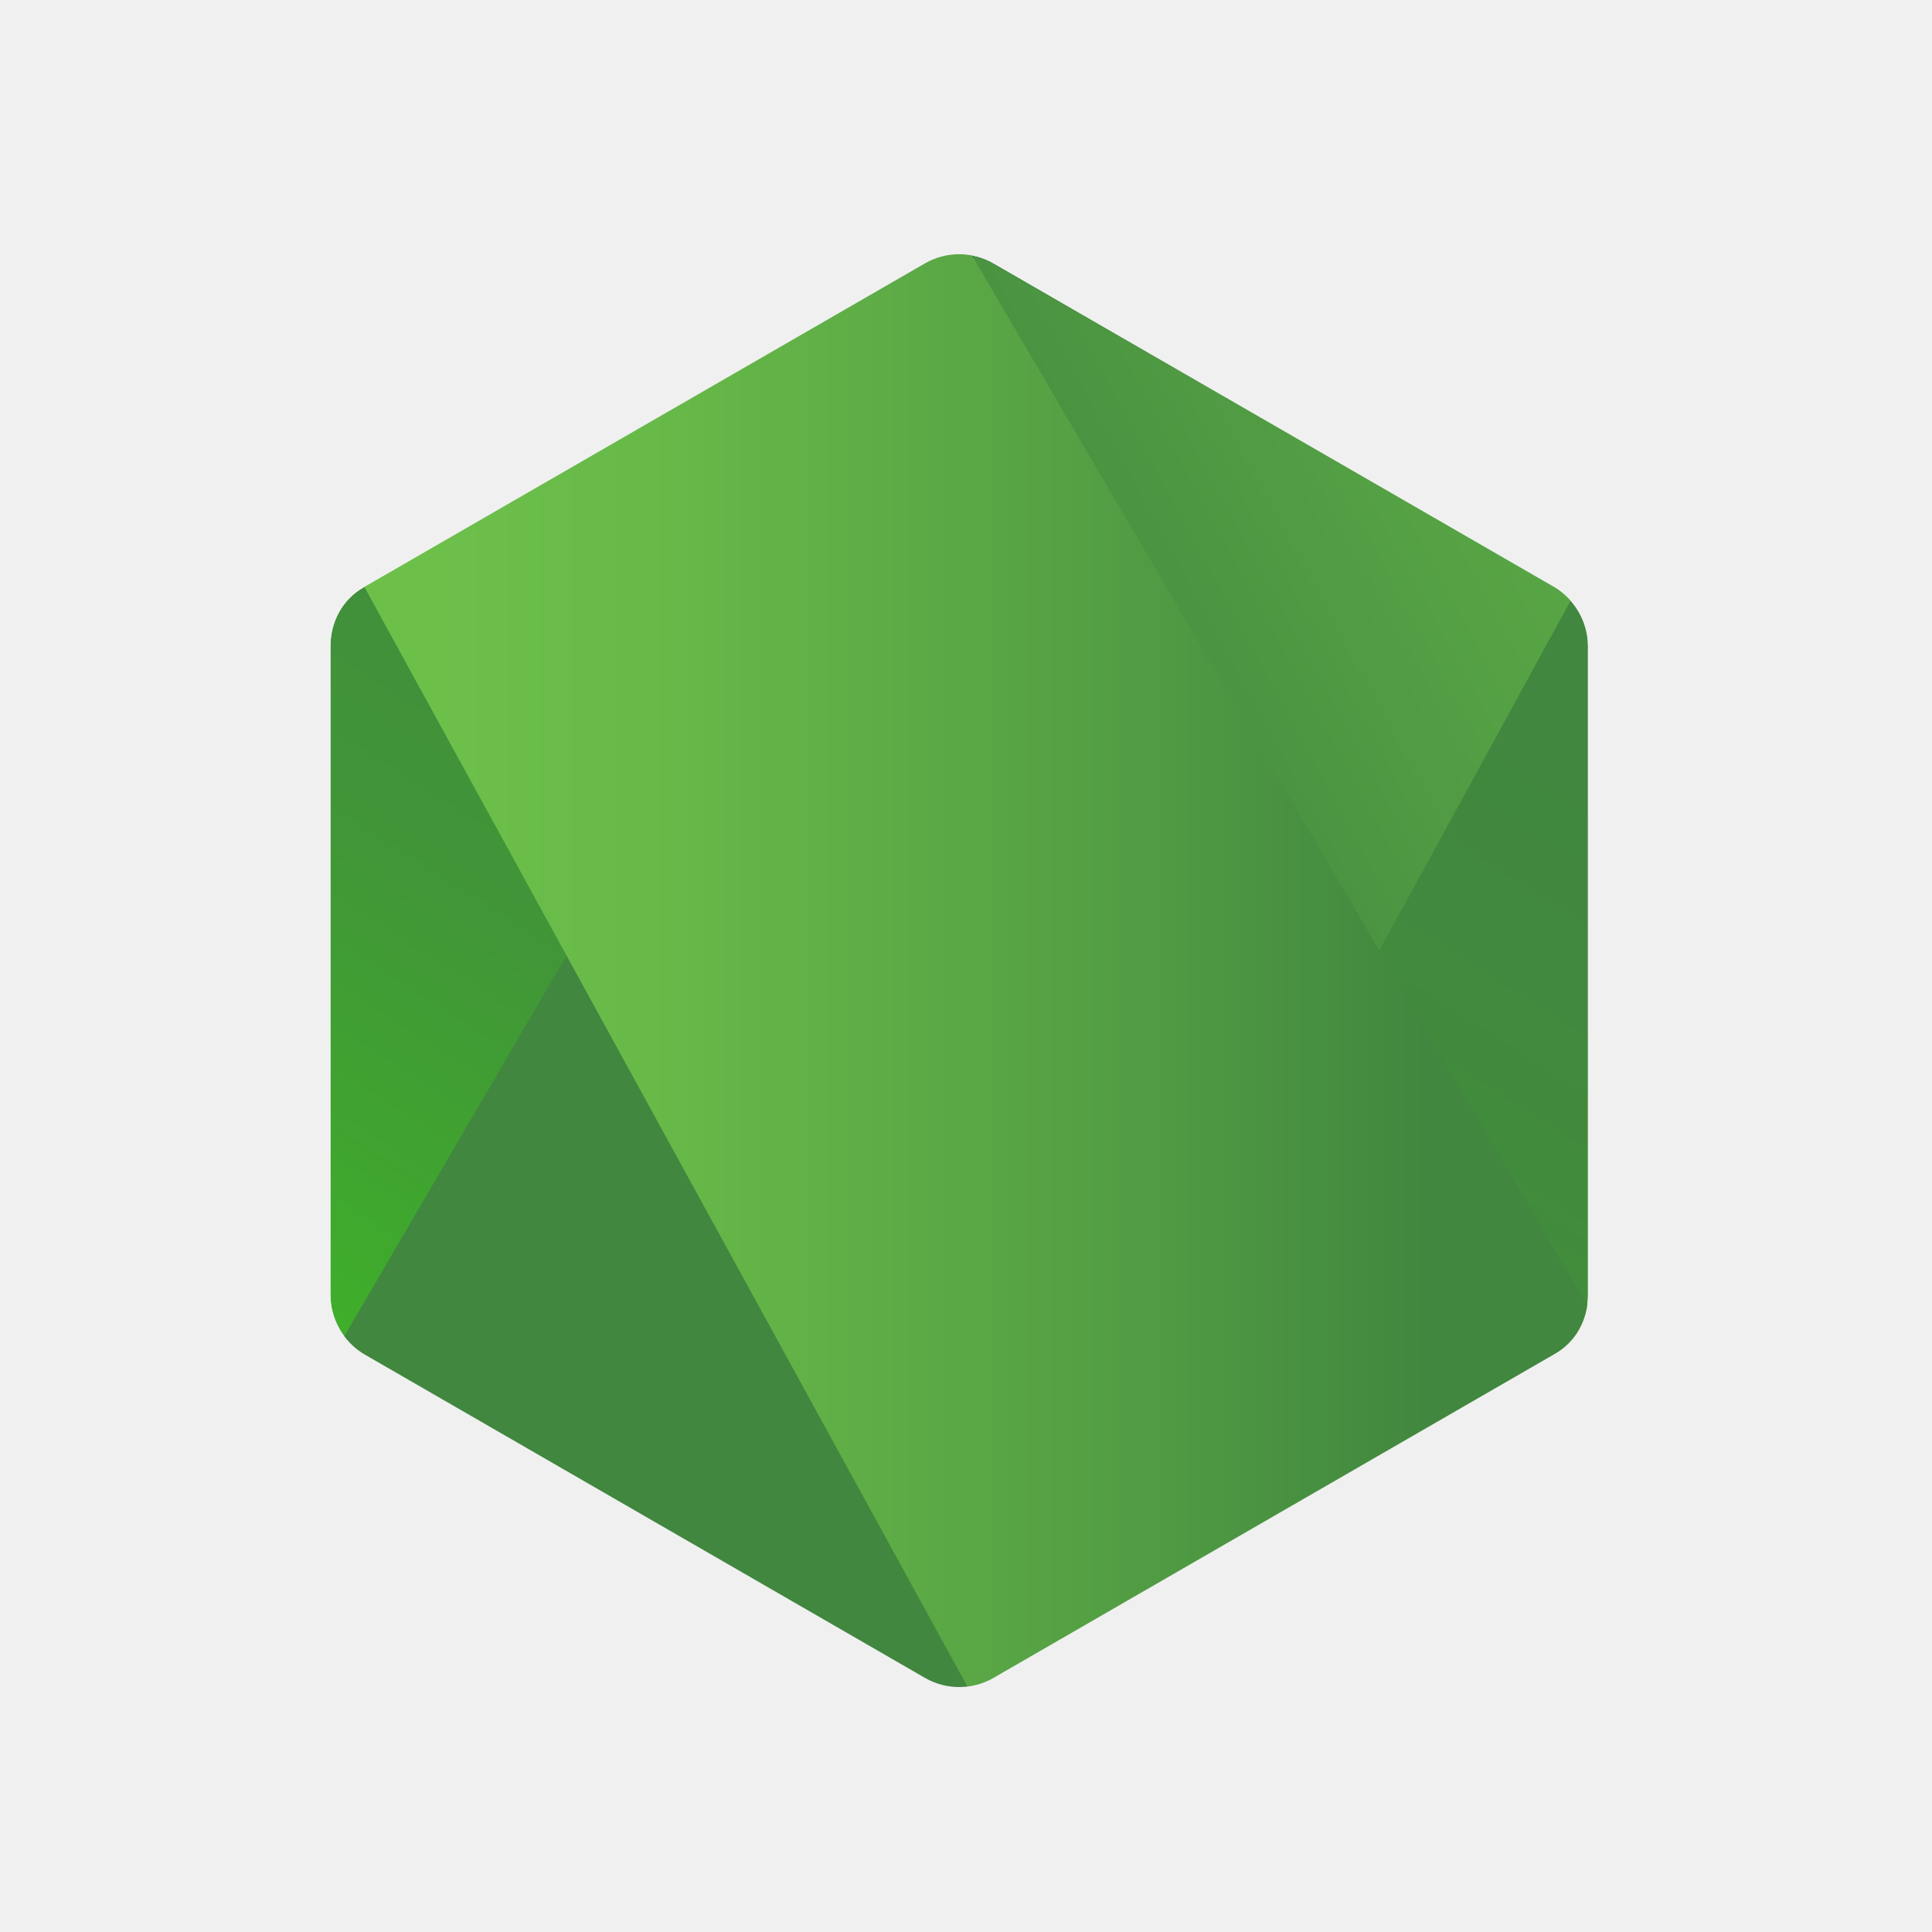
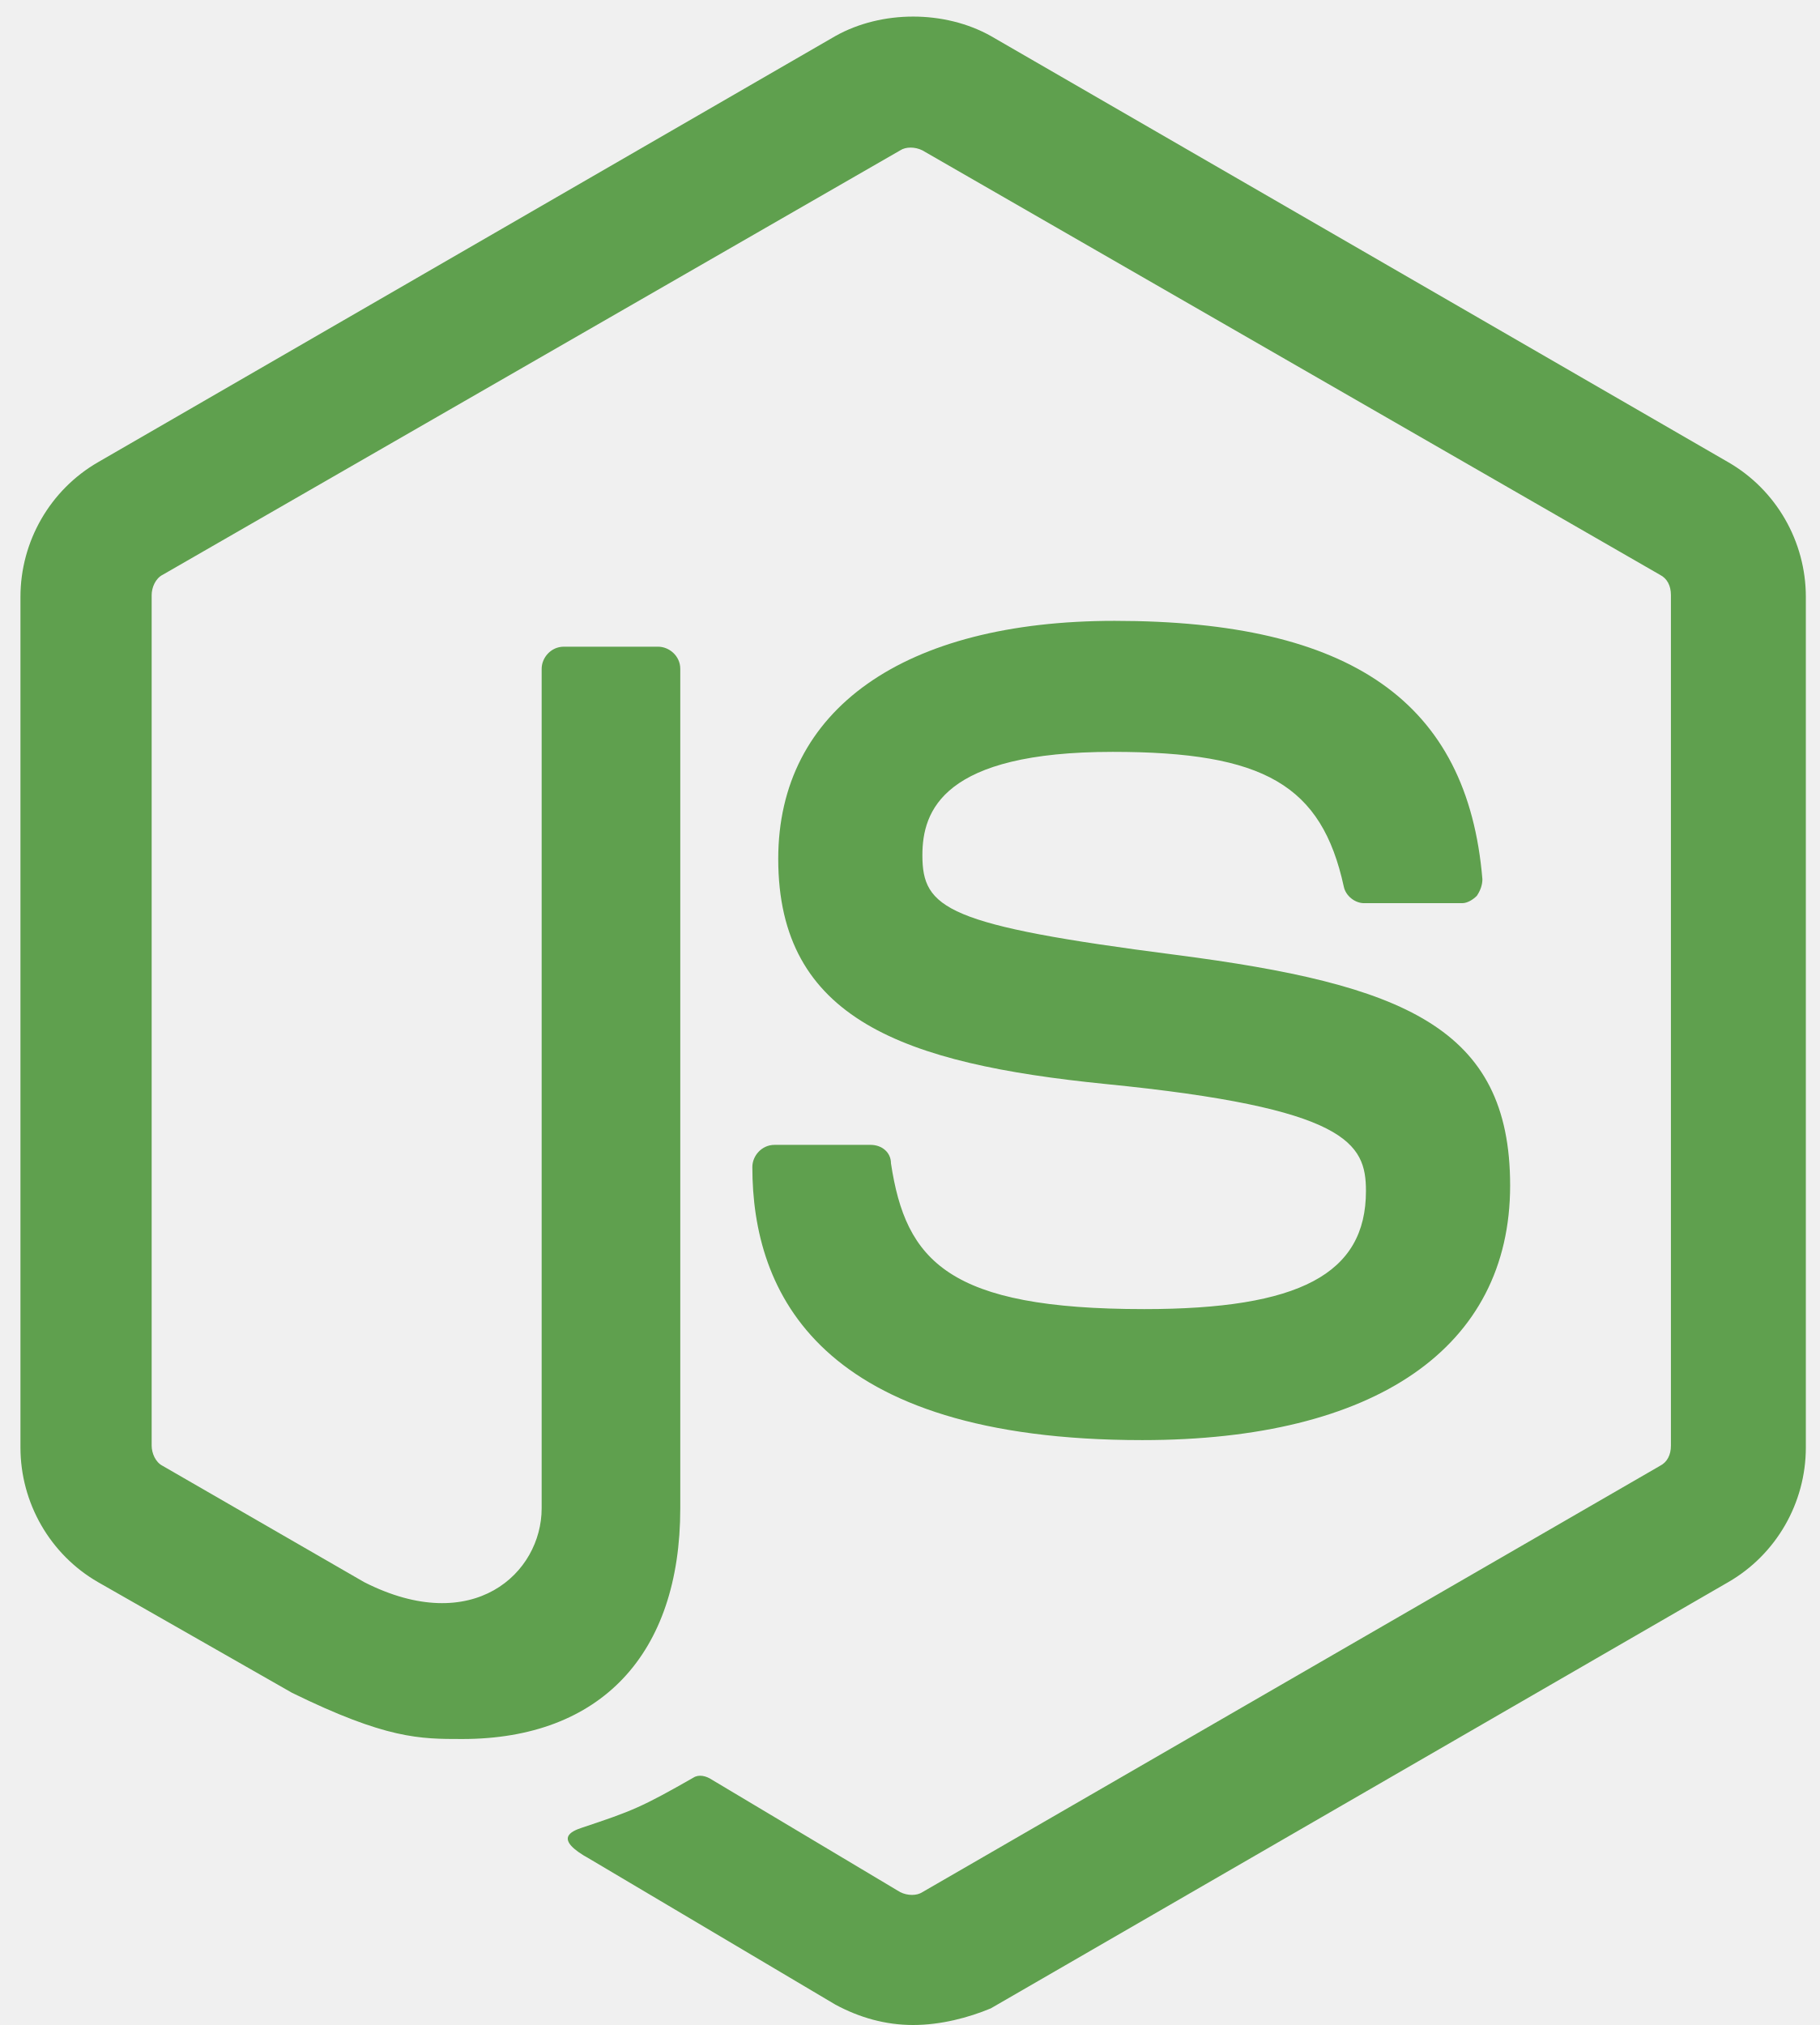
- <svg xmlns="http://www.w3.org/2000/svg" width="76" height="76" viewBox="0 0 76 76" fill="none">
-   <mask id="mask0" mask-type="alpha" maskUnits="userSpaceOnUse" x="13" y="10" width="50" height="57">
-     <path d="M39.071 10.354C38.663 10.122 38.202 10 37.733 10C37.264 10 36.803 10.122 36.396 10.354L14.312 23.1C13.472 23.572 13 24.464 13 25.408V50.955C13 51.899 13.525 52.791 14.312 53.263L36.396 66.01C36.803 66.242 37.264 66.364 37.733 66.364C38.202 66.364 38.663 66.242 39.071 66.01L61.155 53.263C61.995 52.791 62.467 51.899 62.467 50.955V25.409C62.467 24.465 61.942 23.573 61.155 23.101L39.071 10.354Z" fill="white" />
-   </mask>
-   <g mask="url(#mask0)">
-     <path d="M39.071 10.354C38.663 10.122 38.202 10 37.733 10C37.264 10 36.803 10.122 36.396 10.354L14.312 23.1C13.472 23.572 13 24.464 13 25.408V50.955C13 51.899 13.525 52.791 14.312 53.263L36.396 66.01C36.803 66.242 37.264 66.364 37.733 66.364C38.202 66.364 38.663 66.242 39.071 66.01L61.155 53.263C61.995 52.791 62.467 51.899 62.467 50.955V25.409C62.467 24.465 61.942 23.573 61.155 23.101L39.071 10.354Z" fill="url(#paint0_linear)" />
-     <path d="M61.208 23.101L39.019 10.354C38.801 10.244 38.572 10.156 38.337 10.092L13.472 52.687C13.678 52.938 13.927 53.151 14.207 53.316L36.396 66.063C37.025 66.43 37.76 66.535 38.441 66.325L61.785 23.626C61.627 23.416 61.417 23.258 61.208 23.101V23.101Z" fill="url(#paint1_linear)" />
-     <path fill-rule="evenodd" clip-rule="evenodd" d="M61.26 53.263C61.89 52.896 62.362 52.266 62.572 51.585L38.231 10.039C37.602 9.934 36.919 9.986 36.343 10.354L14.311 23.048L38.074 66.377C38.419 66.321 38.755 66.215 39.07 66.063L61.26 53.264L61.26 53.263Z" fill="url(#paint2_linear)" />
-     <path fill-rule="evenodd" clip-rule="evenodd" d="M61.26 53.263L39.123 66.01C38.811 66.169 38.474 66.276 38.127 66.325L38.547 67.112L63.096 52.896V52.581L62.467 51.532C62.362 52.266 61.89 52.896 61.26 53.263V53.263Z" fill="url(#paint3_linear)" />
-     <path fill-rule="evenodd" clip-rule="evenodd" d="M61.26 53.263L39.123 66.01C38.811 66.169 38.474 66.276 38.127 66.325L38.547 67.112L63.096 52.896V52.581L62.467 51.532C62.362 52.266 61.89 52.896 61.26 53.263V53.263Z" fill="url(#paint4_linear)" />
-   </g>
-   <defs>
-     <linearGradient id="paint0_linear" x1="46.731" y1="19.856" x2="22.524" y2="57.892" gradientUnits="userSpaceOnUse">
-       <stop stop-color="#41873F" />
-       <stop offset="0.329" stop-color="#418B3D" />
-       <stop offset="0.635" stop-color="#419637" />
-       <stop offset="0.932" stop-color="#3FA92D" />
-       <stop offset="1" stop-color="#3FAE2A" />
-     </linearGradient>
-     <linearGradient id="paint1_linear" x1="34.38" y1="41.174" x2="95.004" y2="8.237" gradientUnits="userSpaceOnUse">
-       <stop offset="0.138" stop-color="#41873F" />
-       <stop offset="0.403" stop-color="#54A044" />
-       <stop offset="0.714" stop-color="#66B848" />
-       <stop offset="0.908" stop-color="#6CC04A" />
-     </linearGradient>
-     <linearGradient id="paint2_linear" x1="12.193" y1="38.183" x2="63.295" y2="38.183" gradientUnits="userSpaceOnUse">
-       <stop offset="0.092" stop-color="#6CC04A" />
-       <stop offset="0.286" stop-color="#66B848" />
-       <stop offset="0.597" stop-color="#54A044" />
-       <stop offset="0.862" stop-color="#41873F" />
-     </linearGradient>
-     <linearGradient id="paint3_linear" x1="12.193" y1="59.365" x2="63.295" y2="59.365" gradientUnits="userSpaceOnUse">
-       <stop offset="0.092" stop-color="#6CC04A" />
-       <stop offset="0.286" stop-color="#66B848" />
-       <stop offset="0.597" stop-color="#54A044" />
-       <stop offset="0.862" stop-color="#41873F" />
-     </linearGradient>
-     <linearGradient id="paint4_linear" x1="70.74" y1="18.648" x2="57.794" y2="86.485" gradientUnits="userSpaceOnUse">
-       <stop stop-color="#41873F" />
-       <stop offset="0.329" stop-color="#418B3D" />
-       <stop offset="0.635" stop-color="#419637" />
-       <stop offset="0.932" stop-color="#3FA92D" />
-       <stop offset="1" stop-color="#3FAE2A" />
-     </linearGradient>
-   </defs>
+ <svg xmlns="http://www.w3.org/2000/svg" width="71" height="79" viewBox="0 0 71 79" fill="none">
+   <path d="M35.625 79C34.544 79 33.534 78.712 32.597 78.208L23.007 72.522C21.565 71.73 22.286 71.442 22.718 71.298C24.665 70.65 25.026 70.506 27.045 69.354C27.261 69.21 27.549 69.282 27.766 69.426L35.121 73.817C35.409 73.961 35.77 73.961 35.986 73.817L64.757 57.189C65.045 57.045 65.189 56.758 65.189 56.398V23.214C65.189 22.854 65.045 22.566 64.757 22.422L35.986 5.866C35.697 5.722 35.337 5.722 35.121 5.866L6.35 22.422C6.062 22.566 5.917 22.926 5.917 23.214V56.398C5.917 56.685 6.062 57.045 6.35 57.189L14.21 61.724C18.464 63.884 21.132 61.364 21.132 58.845V26.093C21.132 25.661 21.492 25.229 21.997 25.229H25.675C26.107 25.229 26.54 25.589 26.54 26.093V58.845C26.54 64.532 23.439 67.843 18.031 67.843C16.373 67.843 15.075 67.843 11.398 66.043L3.826 61.724C1.952 60.645 0.798 58.629 0.798 56.47V23.286C0.798 21.126 1.952 19.111 3.826 18.031L32.597 1.403C34.4 0.395 36.851 0.395 38.654 1.403L67.424 18.031C69.299 19.111 70.453 21.126 70.453 23.286V56.47C70.453 58.629 69.299 60.645 67.424 61.724L38.654 78.352C37.789 78.712 36.707 79 35.625 79Z" fill="#5FA04E" />
+   <path d="M44.567 56.182C31.948 56.182 29.352 50.423 29.352 45.528C29.352 45.096 29.713 44.664 30.217 44.664H33.967C34.4 44.664 34.76 44.952 34.76 45.384C35.337 49.199 36.995 51.071 44.639 51.071C50.696 51.071 53.291 49.703 53.291 46.464C53.291 44.593 52.57 43.225 43.124 42.289C35.265 41.497 30.362 39.77 30.362 33.507C30.362 27.677 35.265 24.221 43.485 24.221C52.715 24.221 57.257 27.389 57.834 34.299C57.834 34.515 57.762 34.731 57.618 34.947C57.474 35.091 57.257 35.235 57.041 35.235H53.219C52.859 35.235 52.498 34.947 52.426 34.587C51.561 30.628 49.326 29.332 43.413 29.332C36.779 29.332 35.986 31.636 35.986 33.363C35.986 35.451 36.923 36.099 45.864 37.25C54.734 38.402 58.916 40.058 58.916 46.248C58.916 52.583 53.652 56.182 44.567 56.182Z" fill="#5FA04E" />
</svg>
